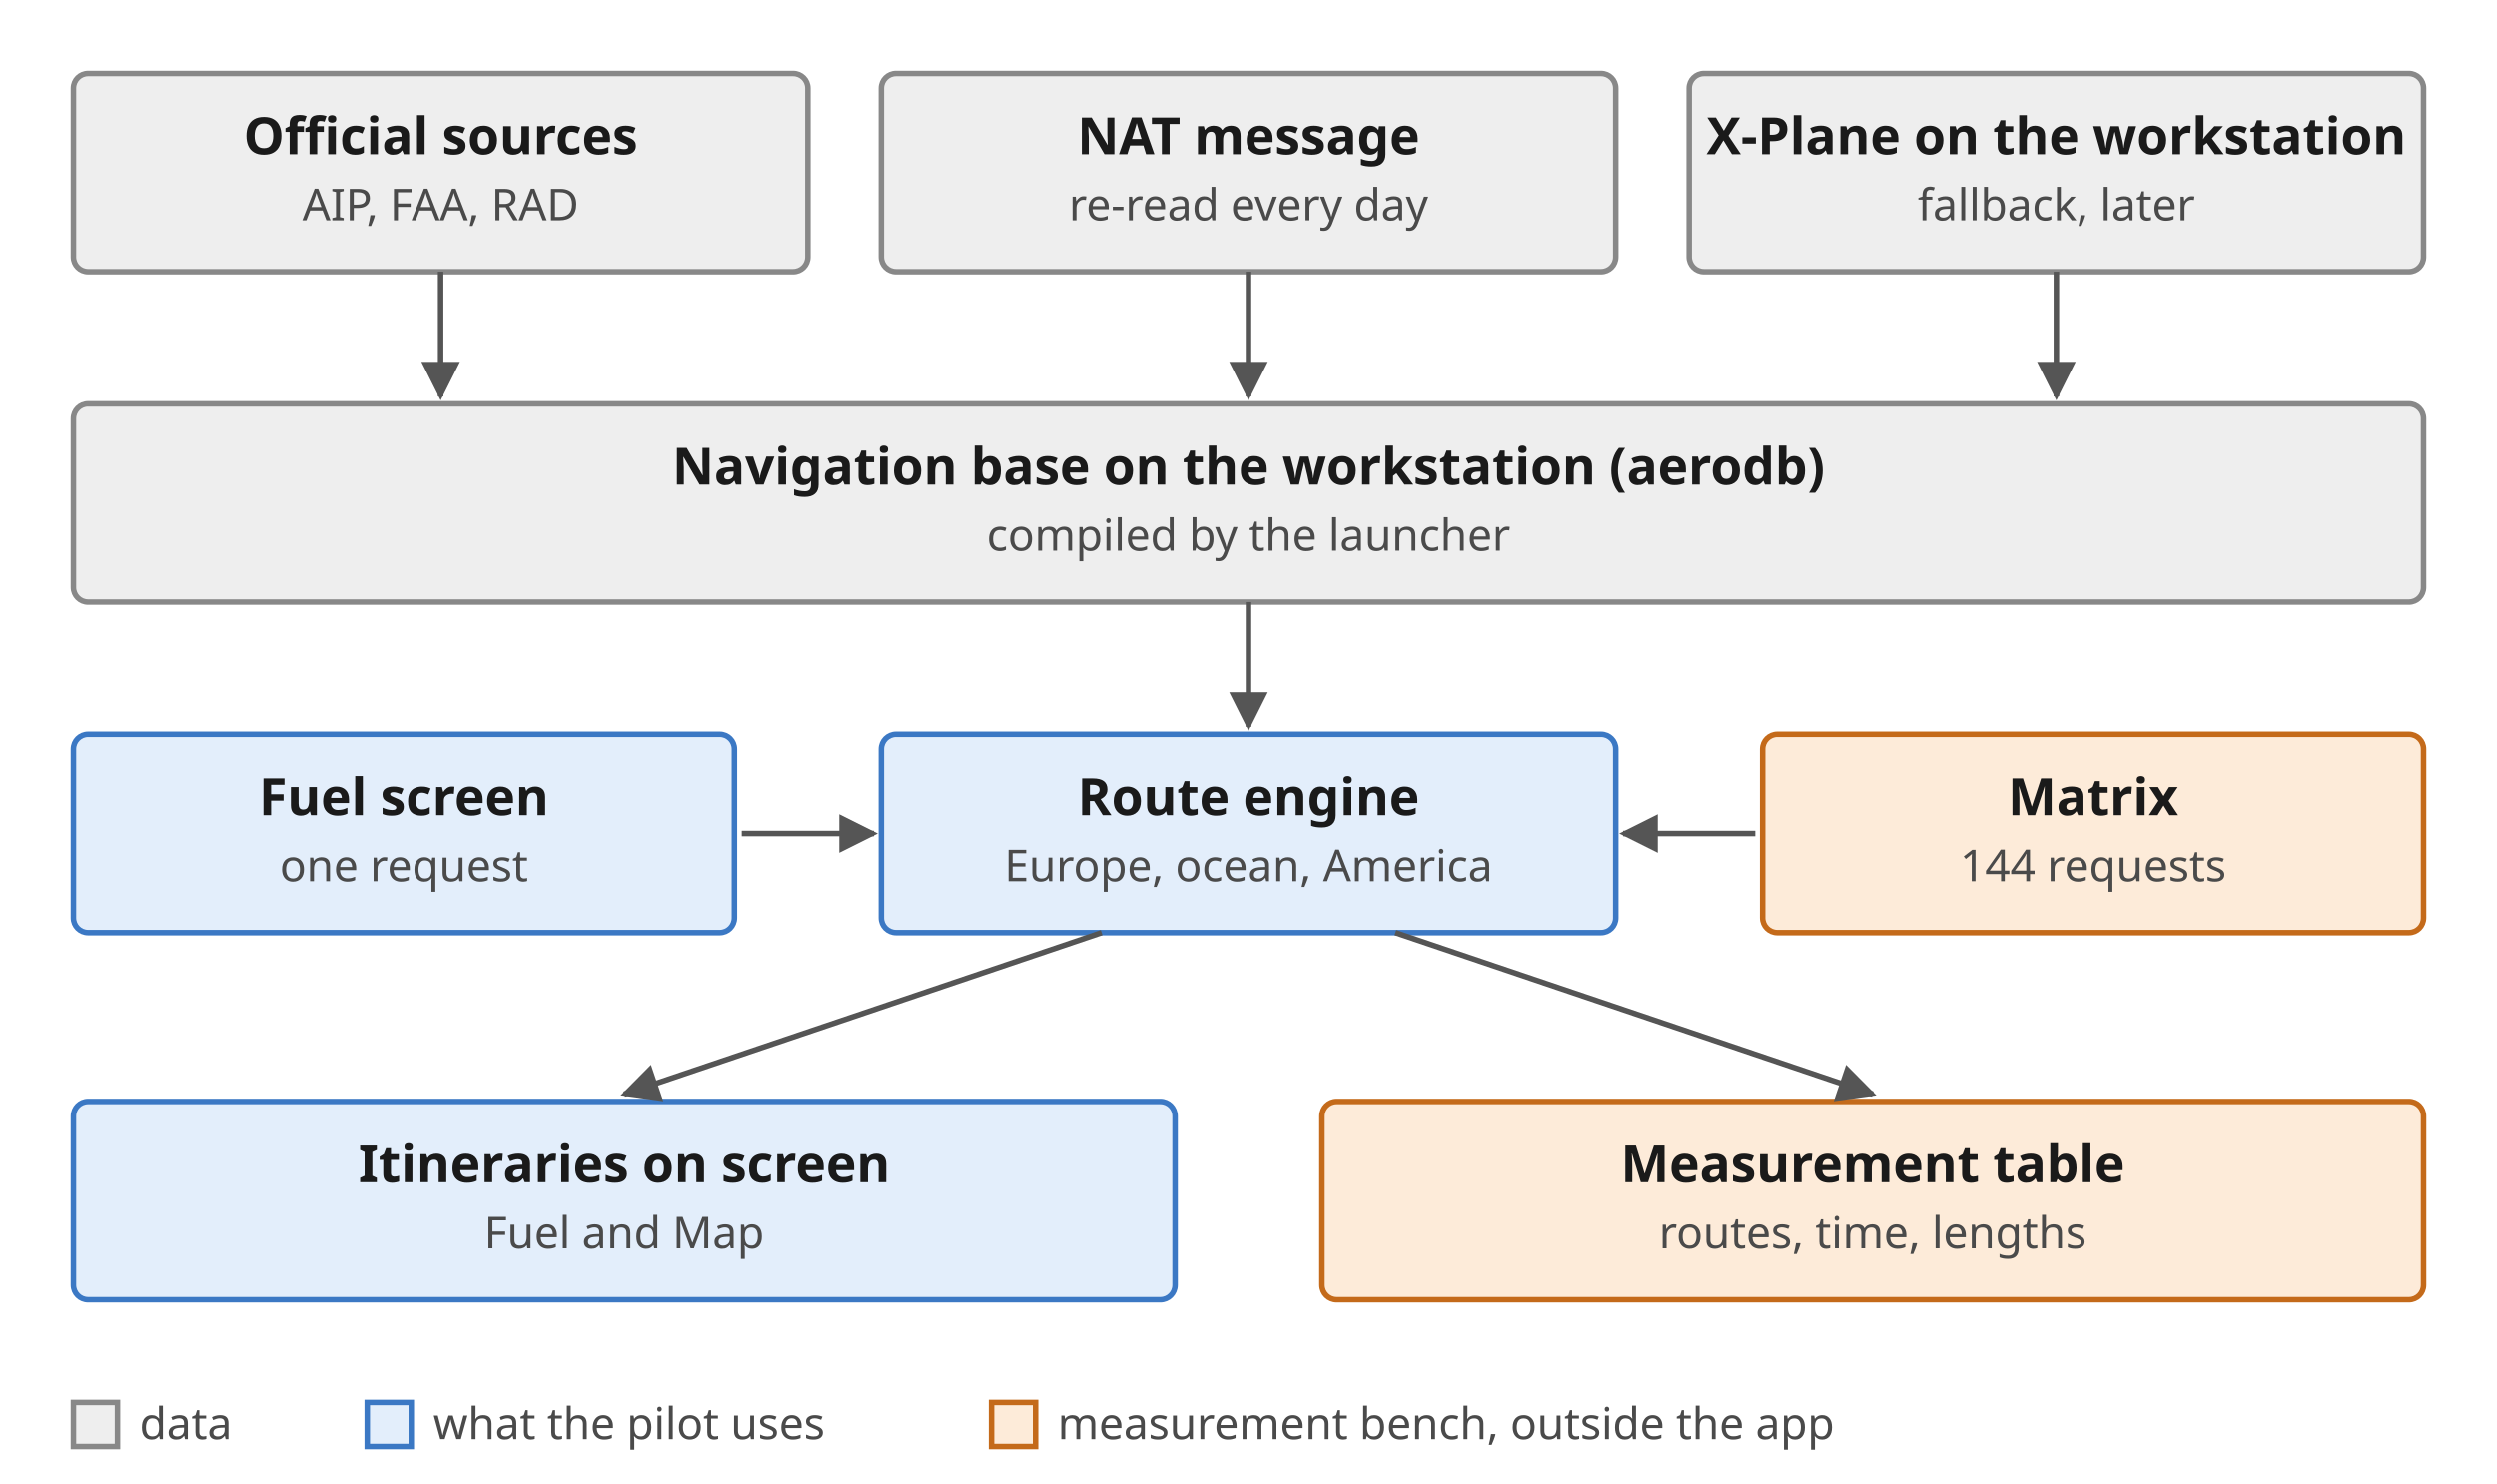
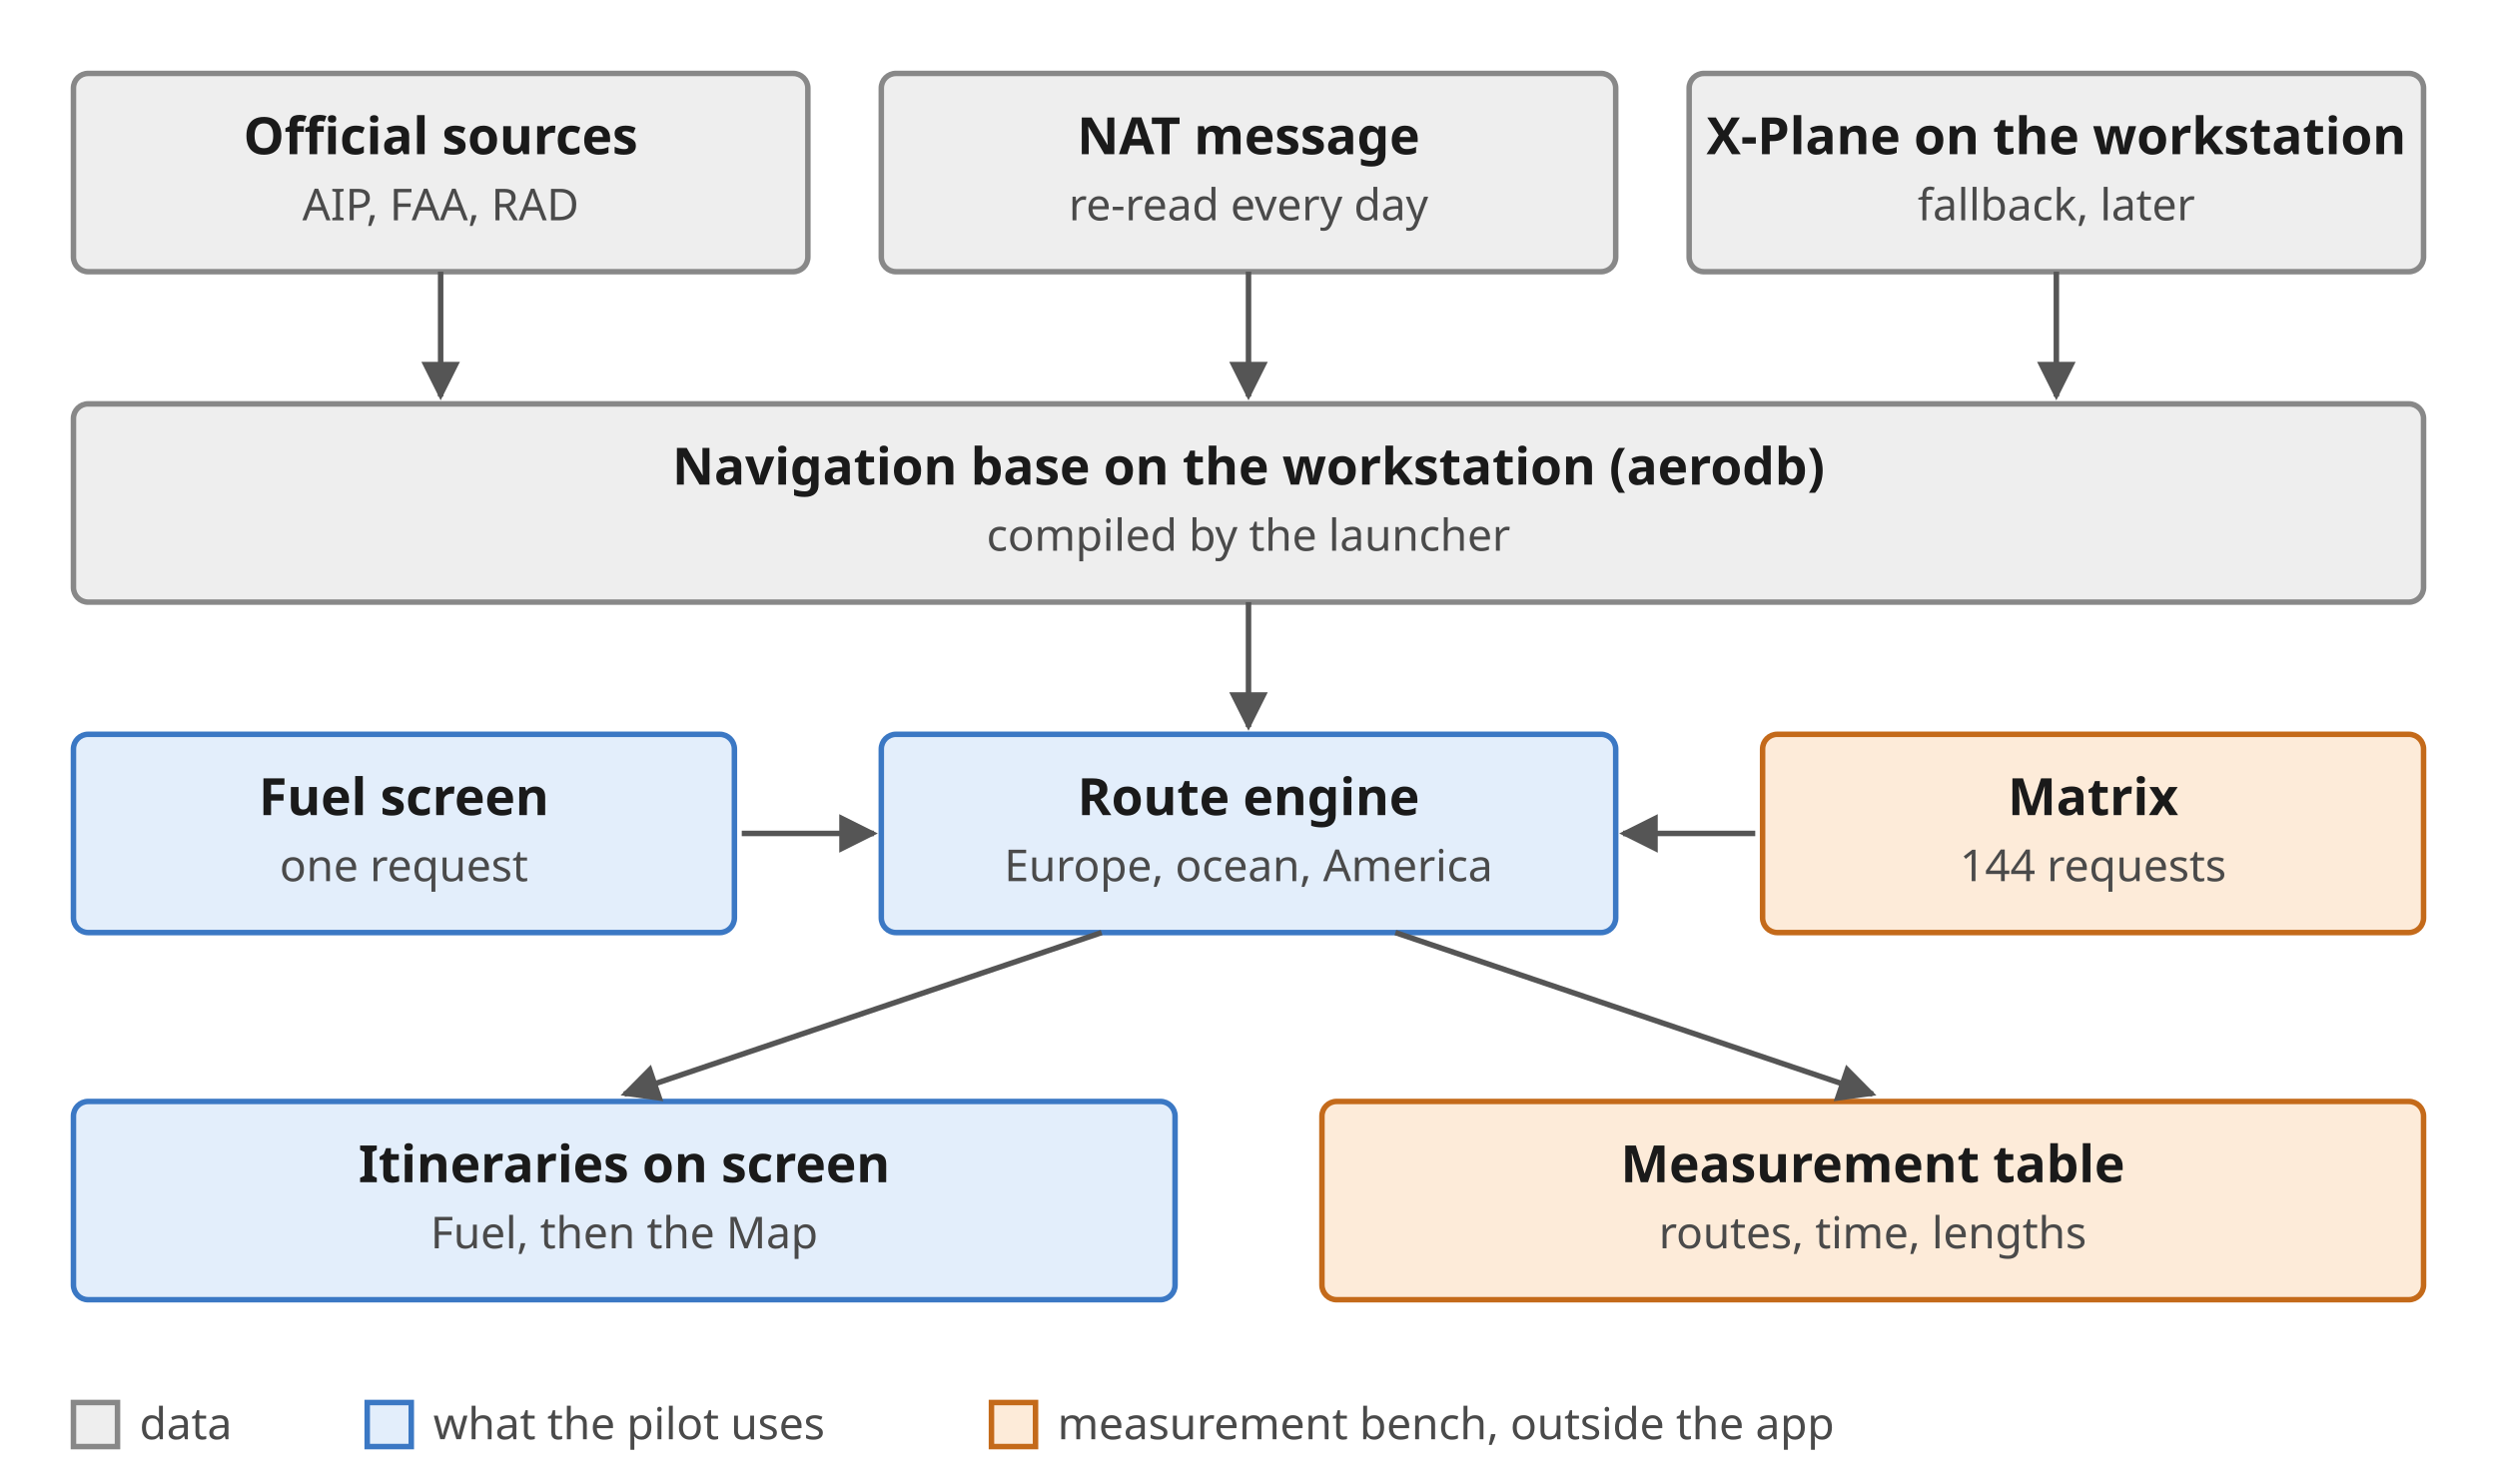
<svg xmlns="http://www.w3.org/2000/svg" viewBox="0 0 680 404" role="img" aria-labelledby="t4 d4" font-family="sans-serif">
  <style>
.t{font:600 14px sans-serif;fill:#1a1a1a}
.s,.k{font:12px sans-serif;fill:#4a4a4a}
.data{fill:#eeeeee;stroke:#888888;stroke-width:1.5}
.use{fill:#e3eefb;stroke:#3b78c4;stroke-width:1.5}
.bench{fill:#fdebd9;stroke:#c46a1a;stroke-width:1.5}
.ar{stroke:#555555;stroke-width:1.5;fill:none}
.mk{fill:#555555}
@media (prefers-color-scheme: dark){
.t{fill:#f2f2f2}
.s,.k{fill:#c4c4c4}
.data{fill:#333333;stroke:#9a9a9a}
.use{fill:#1f3552;stroke:#6aa3e8}
.bench{fill:#4a2e14;stroke:#e8954a}
.ar{stroke:#bbbbbb}
.mk{fill:#bbbbbb}
}
</style>
  <defs>
    <marker id="m4" viewBox="0 0 10 10" refX="9" refY="5" markerWidth="7" markerHeight="7" orient="auto-start-reverse">
      <path class="mk" d="M0 0L10 5L0 10z" />
    </marker>
  </defs>
  <rect class="data" x="20" y="20" width="200" height="54" rx="4" />
  <text class="t" x="120" y="42" text-anchor="middle">Official sources</text>
  <text class="s" x="120" y="60" text-anchor="middle">AIP, FAA, RAD</text>
  <rect class="data" x="240" y="20" width="200" height="54" rx="4" />
  <text class="t" x="340" y="42" text-anchor="middle">NAT message</text>
  <text class="s" x="340" y="60" text-anchor="middle">re-read every day</text>
  <rect class="data" x="460" y="20" width="200" height="54" rx="4" />
  <text class="t" x="560" y="42" text-anchor="middle">X-Plane on the workstation</text>
  <text class="s" x="560" y="60" text-anchor="middle">fallback, later</text>
  <rect class="data" x="20" y="110" width="640" height="54" rx="4" />
  <text class="t" x="340" y="132" text-anchor="middle">Navigation base on the workstation (aerodb)</text>
  <text class="s" x="340" y="150" text-anchor="middle">compiled by the launcher</text>
  <rect class="use" x="240" y="200" width="200" height="54" rx="4" />
  <text class="t" x="340" y="222" text-anchor="middle">Route engine</text>
  <text class="s" x="340" y="240" text-anchor="middle">Europe, ocean, America</text>
  <rect class="use" x="20" y="200" width="180" height="54" rx="4" />
  <text class="t" x="110" y="222" text-anchor="middle">Fuel screen</text>
  <text class="s" x="110" y="240" text-anchor="middle">one request</text>
  <rect class="bench" x="480" y="200" width="180" height="54" rx="4" />
  <text class="t" x="570" y="222" text-anchor="middle">Matrix</text>
  <text class="s" x="570" y="240" text-anchor="middle">144 requests</text>
  <rect class="use" x="20" y="300" width="300" height="54" rx="4" />
  <text class="t" x="170" y="322" text-anchor="middle">Itineraries on screen</text>
-   <text class="s" x="170" y="340" text-anchor="middle">Fuel and Map</text>
+   <text class="s" x="170" y="340" text-anchor="middle">Fuel, then the Map</text>
  <rect class="bench" x="360" y="300" width="300" height="54" rx="4" />
  <text class="t" x="510" y="322" text-anchor="middle">Measurement table</text>
  <text class="s" x="510" y="340" text-anchor="middle">routes, time, lengths</text>
  <path class="ar" d="M120 74V108" marker-end="url(#m4)" />
  <path class="ar" d="M340 74V108" marker-end="url(#m4)" />
  <path class="ar" d="M560 74V108" marker-end="url(#m4)" />
  <path class="ar" d="M340 164V198" marker-end="url(#m4)" />
  <path class="ar" d="M202 227H238" marker-end="url(#m4)" />
  <path class="ar" d="M478 227H442" marker-end="url(#m4)" />
  <path class="ar" d="M300 254L170 298" marker-end="url(#m4)" />
  <path class="ar" d="M380 254L510 298" marker-end="url(#m4)" />
  <rect class="data" x="20" y="382" width="12" height="12" />
  <text class="k" x="38" y="392">data</text>
  <rect class="use" x="100" y="382" width="12" height="12" />
  <text class="k" x="118" y="392">what the pilot uses</text>
  <rect class="bench" x="270" y="382" width="12" height="12" />
  <text class="k" x="288" y="392">measurement bench, outside the app</text>
</svg>
